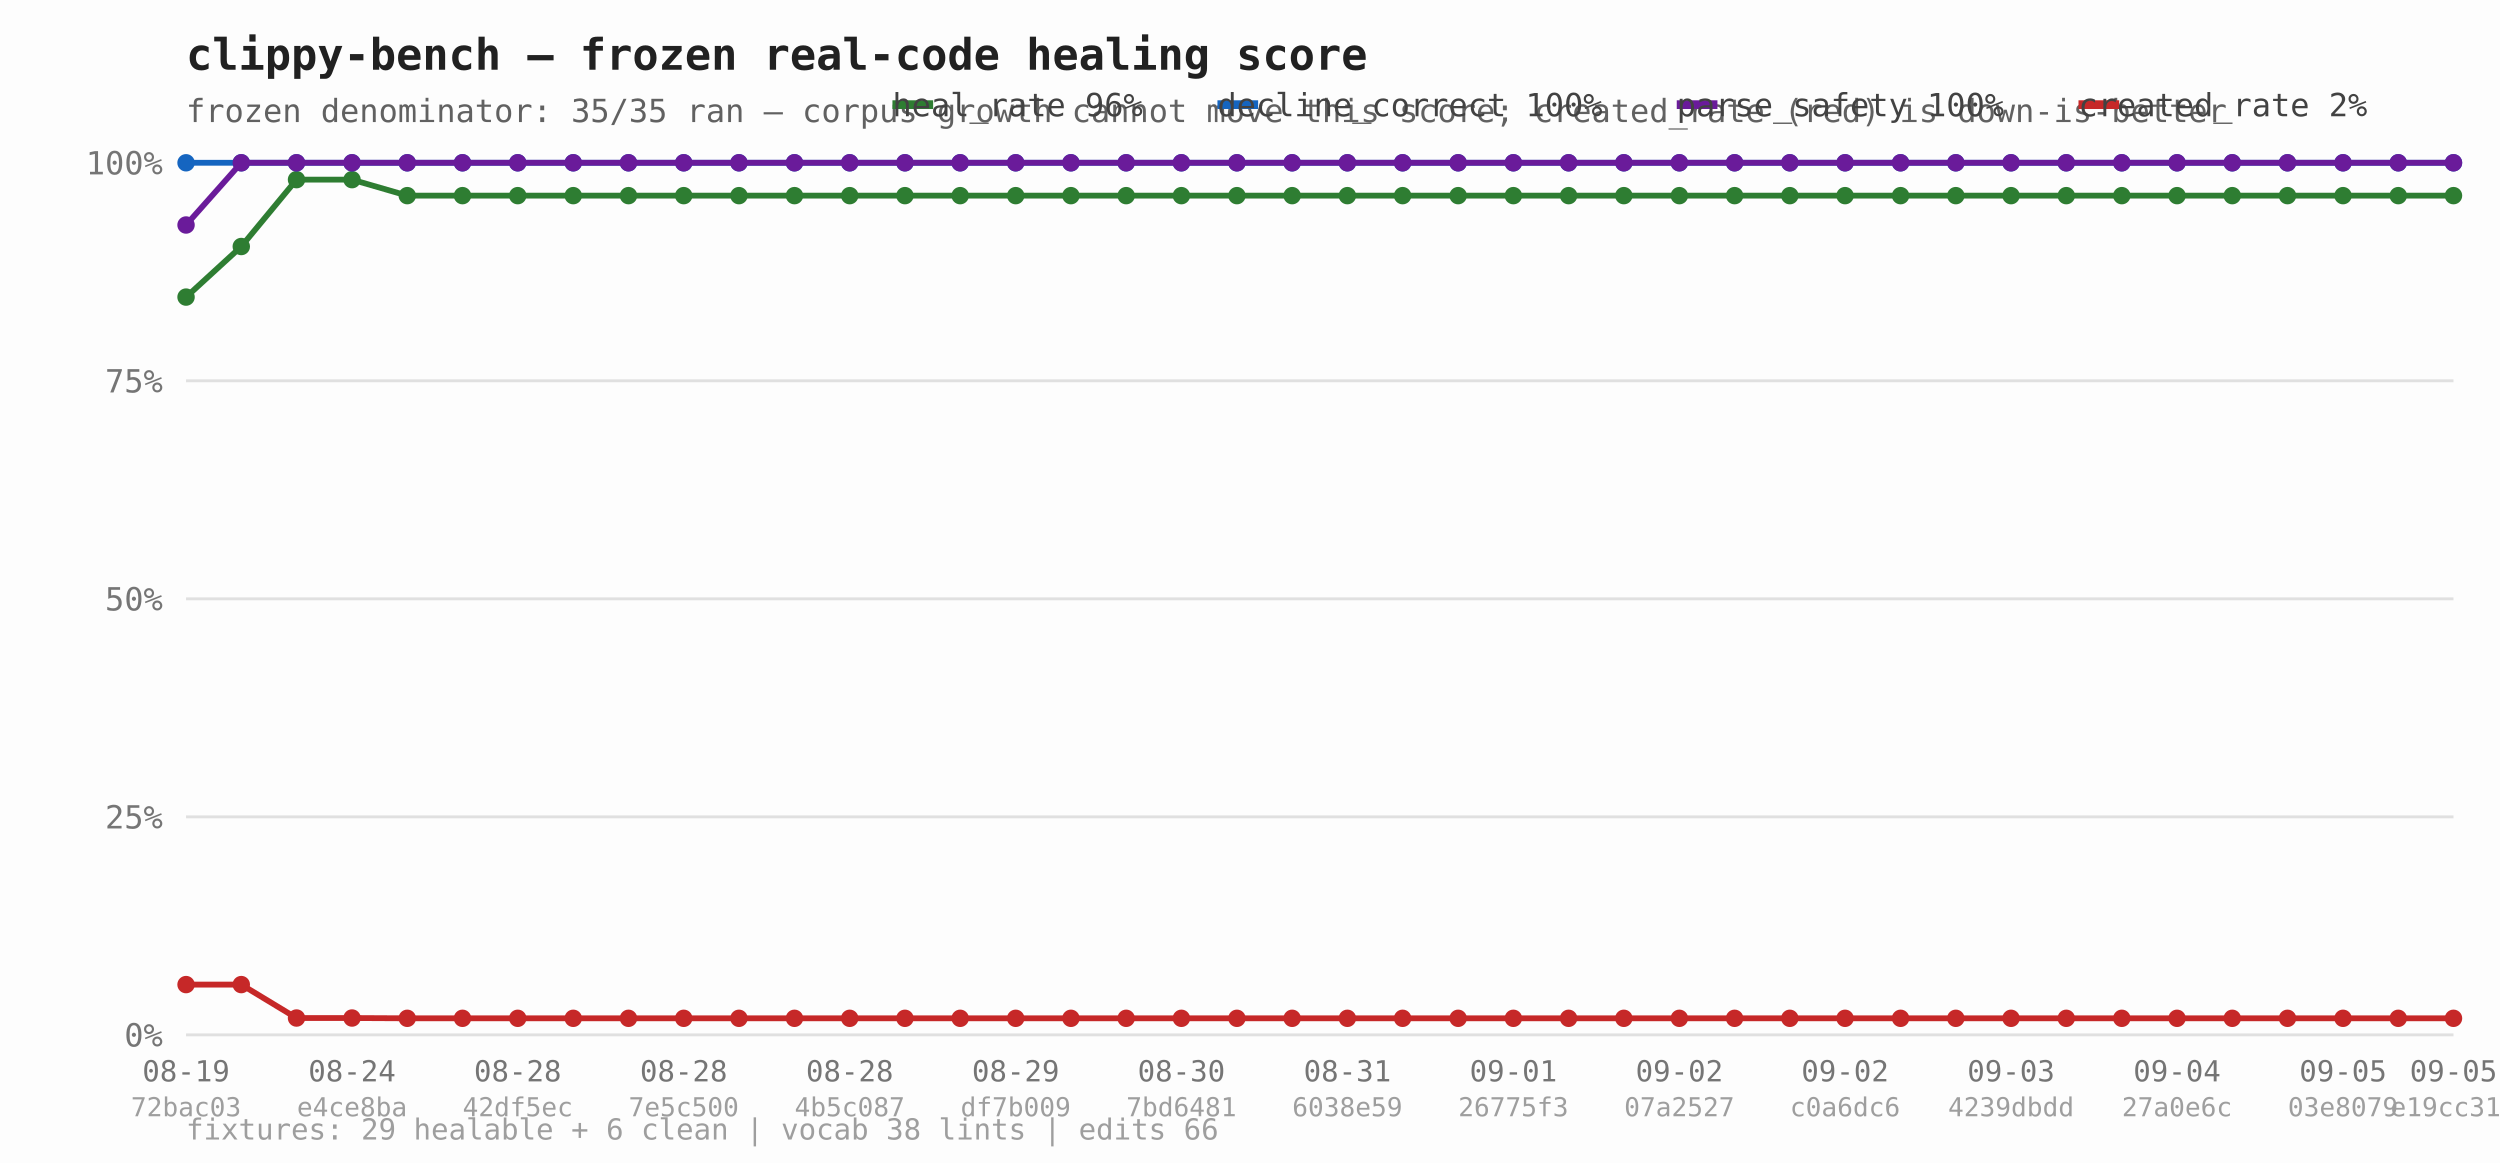
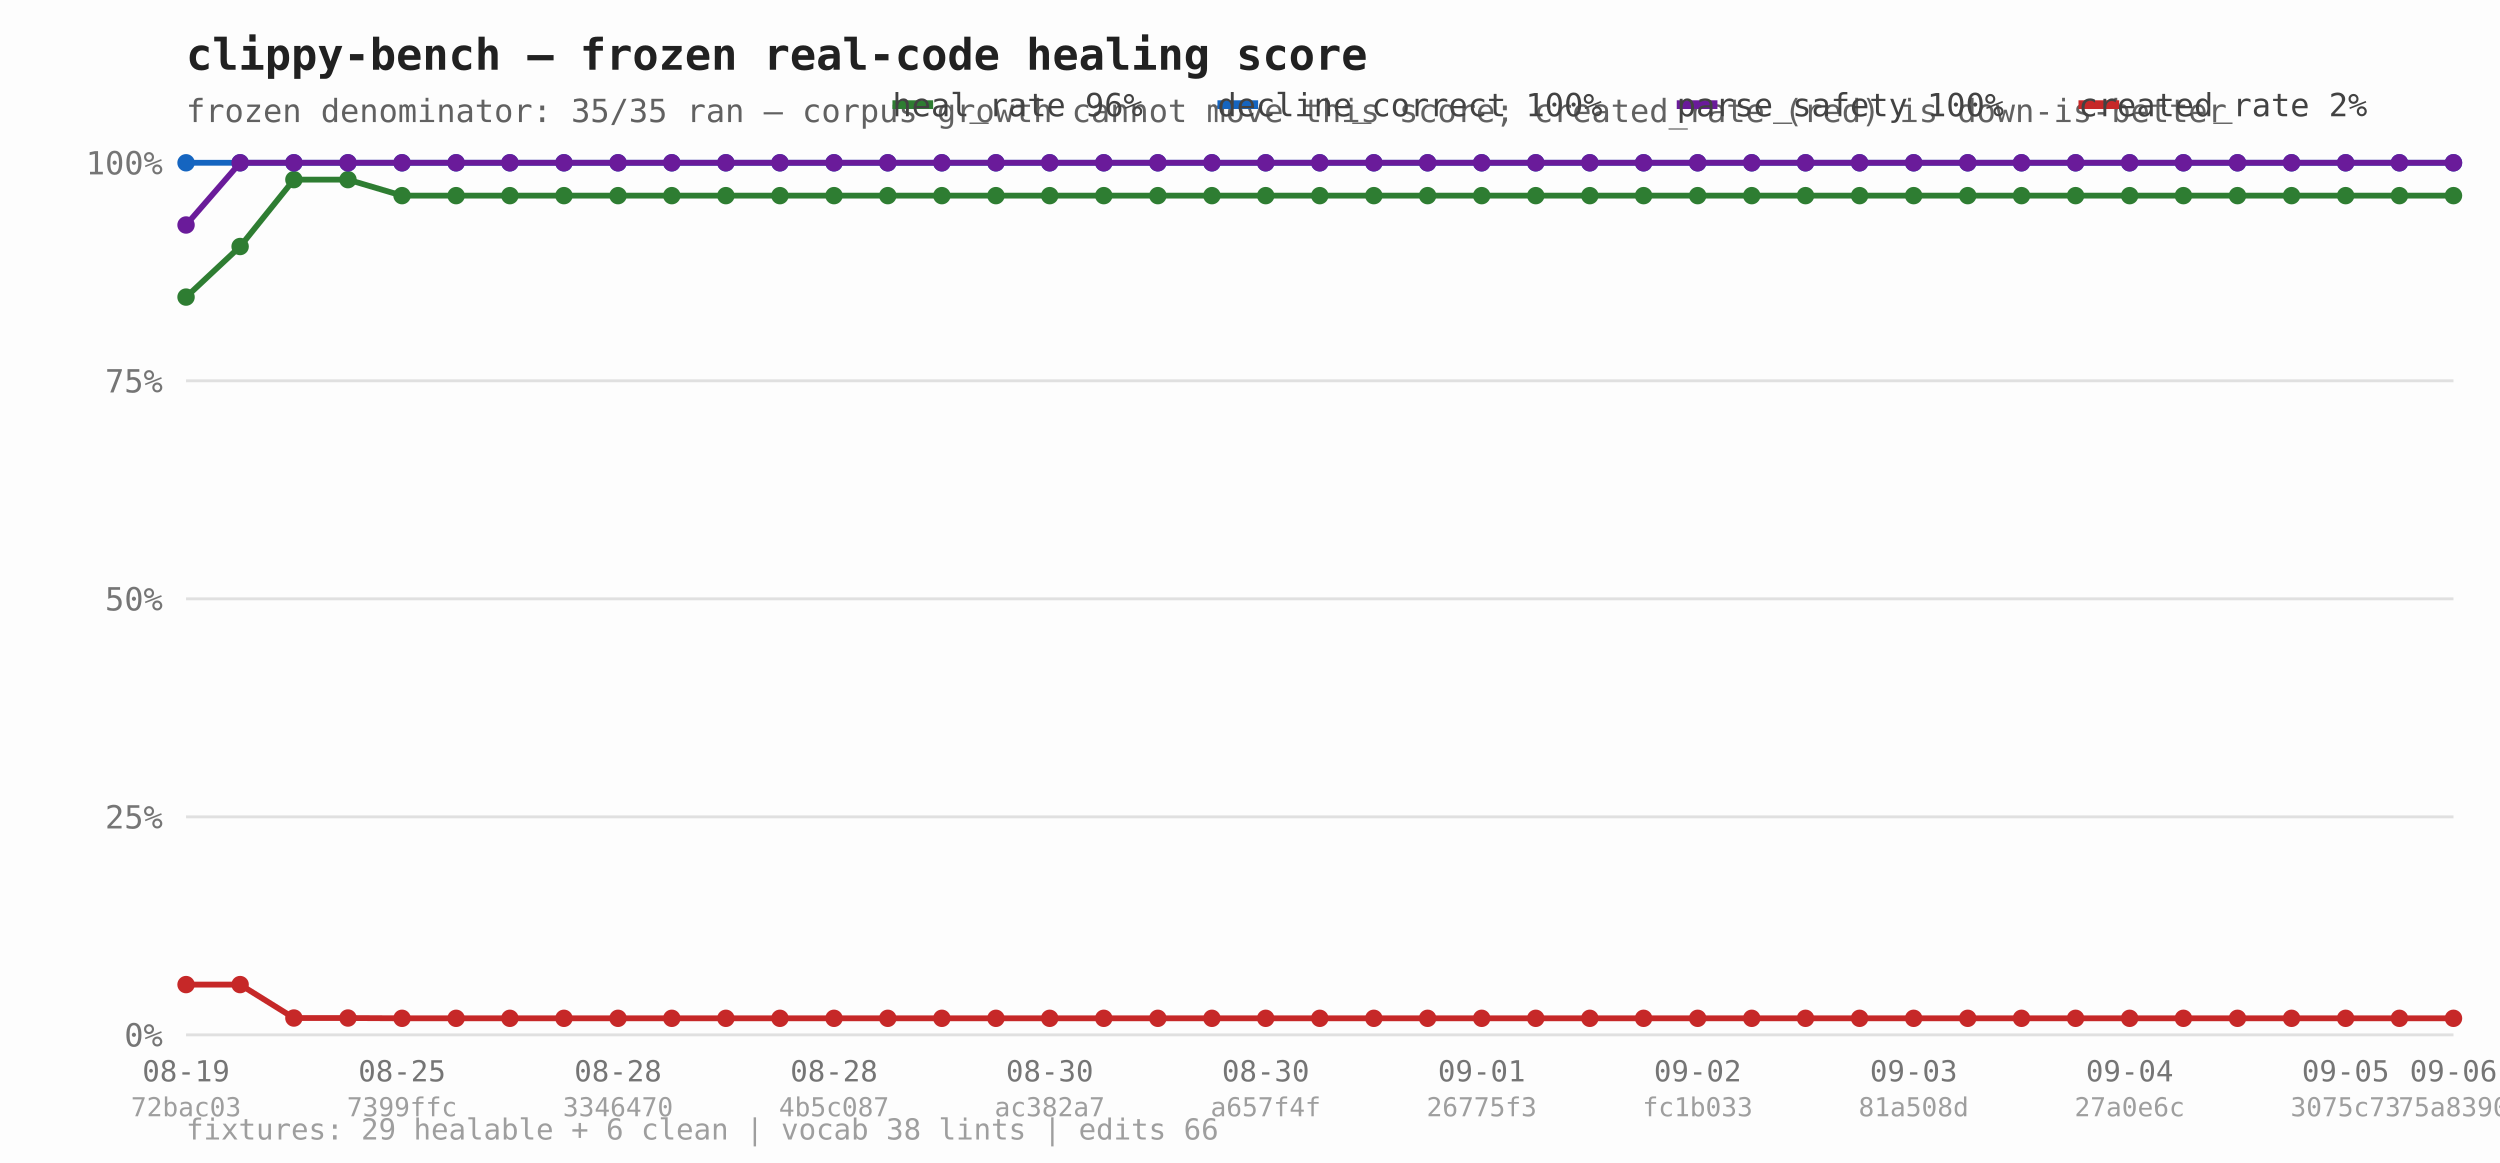
<svg xmlns="http://www.w3.org/2000/svg" width="860" height="400" viewBox="0 0 860 400" font-family="ui-monospace,Menlo,monospace">
  <rect width="100%" height="100%" fill="#fdfdfd" />
  <text x="64" y="24" font-size="15" font-weight="bold" fill="#212121">clippy-bench — frozen real-code healing score</text>
  <text x="64" y="42" font-size="11" fill="#616161">frozen denominator: 35/35 ran — corpus growth cannot move this score; created_rate (red) is down-is-better</text>
  <line x1="64" y1="356.0" x2="844" y2="356.0" stroke="#e0e0e0" stroke-width="1" />
  <text x="56" y="360.0" font-size="11" fill="#757575" text-anchor="end">0%</text>
  <line x1="64" y1="281.0" x2="844" y2="281.0" stroke="#e0e0e0" stroke-width="1" />
  <text x="56" y="285.0" font-size="11" fill="#757575" text-anchor="end">25%</text>
  <line x1="64" y1="206.0" x2="844" y2="206.0" stroke="#e0e0e0" stroke-width="1" />
  <text x="56" y="210.0" font-size="11" fill="#757575" text-anchor="end">50%</text>
  <line x1="64" y1="131.0" x2="844" y2="131.0" stroke="#e0e0e0" stroke-width="1" />
  <text x="56" y="135.0" font-size="11" fill="#757575" text-anchor="end">75%</text>
  <line x1="64" y1="56.0" x2="844" y2="56.0" stroke="#e0e0e0" stroke-width="1" />
  <text x="56" y="60.0" font-size="11" fill="#757575" text-anchor="end">100%</text>
  <line x1="715.0" y1="36" x2="729.0" y2="36" stroke="#c62828" stroke-width="3" />
  <text x="715.0" y="40" font-size="11" fill="#424242">created_rate 2%</text>
  <line x1="576.8" y1="36" x2="590.8" y2="36" stroke="#6a1b9a" stroke-width="3" />
  <text x="576.8" y="40" font-size="11" fill="#424242">parse_safety 100%</text>
  <line x1="418.8" y1="36" x2="432.8" y2="36" stroke="#1565c0" stroke-width="3" />
  <text x="418.8" y="40" font-size="11" fill="#424242">decline_correct 100%</text>
  <line x1="307.0" y1="36" x2="321.0" y2="36" stroke="#2e7d32" stroke-width="3" />
  <text x="307.0" y="40" font-size="11" fill="#424242">heal_rate 96%</text>
-   <path d="M 64.0 102.2 L 83.0 84.8 L 102.0 61.8 L 121.1 61.8 L 140.1 67.3 L 159.1 67.3 L 178.1 67.3 L 197.2 67.3 L 216.2 67.3 L 235.2 67.3 L 254.2 67.3 L 273.3 67.3 L 292.3 67.3 L 311.3 67.3 L 330.3 67.3 L 349.4 67.3 L 368.4 67.3 L 387.4 67.3 L 406.4 67.3 L 425.5 67.3 L 444.5 67.3 L 463.5 67.3 L 482.5 67.3 L 501.6 67.3 L 520.6 67.3 L 539.6 67.3 L 558.6 67.3 L 577.7 67.3 L 596.7 67.3 L 615.7 67.3 L 634.7 67.3 L 653.8 67.3 L 672.8 67.3 L 691.8 67.3 L 710.8 67.3 L 729.9 67.3 L 748.9 67.3 L 767.9 67.3 L 786.9 67.3 L 806.0 67.3 L 825.0 67.3 L 844.0 67.3" fill="none" stroke="#2e7d32" stroke-width="2" stroke-linejoin="round" stroke-linecap="round" />
+   <path d="M 64.0 102.2 L 82.6 84.8 L 101.1 61.8 L 119.7 61.8 L 138.3 67.3 L 156.9 67.3 L 175.4 67.3 L 194.0 67.3 L 212.6 67.3 L 231.1 67.3 L 249.7 67.3 L 268.3 67.3 L 286.9 67.3 L 305.4 67.3 L 324.0 67.3 L 342.6 67.3 L 361.1 67.3 L 379.7 67.3 L 398.3 67.3 L 416.9 67.3 L 435.4 67.3 L 454.0 67.3 L 472.6 67.3 L 491.1 67.3 L 509.7 67.3 L 528.3 67.3 L 546.9 67.3 L 565.4 67.3 L 584.0 67.3 L 602.6 67.3 L 621.1 67.3 L 639.7 67.3 L 658.3 67.3 L 676.9 67.3 L 695.4 67.3 L 714.0 67.3 L 732.6 67.3 L 751.1 67.3 L 769.7 67.3 L 788.3 67.3 L 806.9 67.3 L 825.4 67.3 L 844.0 67.3" fill="none" stroke="#2e7d32" stroke-width="2" stroke-linejoin="round" stroke-linecap="round" />
  <circle cx="64.0" cy="102.2" r="3" fill="#2e7d32" />
-   <circle cx="83.0" cy="84.8" r="3" fill="#2e7d32" />
-   <circle cx="102.0" cy="61.8" r="3" fill="#2e7d32" />
-   <circle cx="121.1" cy="61.8" r="3" fill="#2e7d32" />
-   <circle cx="140.1" cy="67.3" r="3" fill="#2e7d32" />
-   <circle cx="159.1" cy="67.3" r="3" fill="#2e7d32" />
-   <circle cx="178.1" cy="67.3" r="3" fill="#2e7d32" />
-   <circle cx="197.2" cy="67.3" r="3" fill="#2e7d32" />
-   <circle cx="216.2" cy="67.3" r="3" fill="#2e7d32" />
-   <circle cx="235.2" cy="67.3" r="3" fill="#2e7d32" />
-   <circle cx="254.2" cy="67.3" r="3" fill="#2e7d32" />
-   <circle cx="273.3" cy="67.3" r="3" fill="#2e7d32" />
-   <circle cx="292.3" cy="67.3" r="3" fill="#2e7d32" />
-   <circle cx="311.3" cy="67.3" r="3" fill="#2e7d32" />
-   <circle cx="330.3" cy="67.3" r="3" fill="#2e7d32" />
-   <circle cx="349.4" cy="67.3" r="3" fill="#2e7d32" />
-   <circle cx="368.4" cy="67.3" r="3" fill="#2e7d32" />
-   <circle cx="387.4" cy="67.3" r="3" fill="#2e7d32" />
-   <circle cx="406.4" cy="67.3" r="3" fill="#2e7d32" />
-   <circle cx="425.5" cy="67.3" r="3" fill="#2e7d32" />
-   <circle cx="444.5" cy="67.3" r="3" fill="#2e7d32" />
-   <circle cx="463.5" cy="67.3" r="3" fill="#2e7d32" />
-   <circle cx="482.5" cy="67.3" r="3" fill="#2e7d32" />
-   <circle cx="501.6" cy="67.3" r="3" fill="#2e7d32" />
-   <circle cx="520.6" cy="67.3" r="3" fill="#2e7d32" />
-   <circle cx="539.6" cy="67.3" r="3" fill="#2e7d32" />
-   <circle cx="558.6" cy="67.3" r="3" fill="#2e7d32" />
-   <circle cx="577.7" cy="67.3" r="3" fill="#2e7d32" />
-   <circle cx="596.7" cy="67.3" r="3" fill="#2e7d32" />
-   <circle cx="615.7" cy="67.3" r="3" fill="#2e7d32" />
-   <circle cx="634.7" cy="67.3" r="3" fill="#2e7d32" />
-   <circle cx="653.8" cy="67.3" r="3" fill="#2e7d32" />
-   <circle cx="672.8" cy="67.3" r="3" fill="#2e7d32" />
-   <circle cx="691.8" cy="67.3" r="3" fill="#2e7d32" />
-   <circle cx="710.8" cy="67.3" r="3" fill="#2e7d32" />
-   <circle cx="729.9" cy="67.3" r="3" fill="#2e7d32" />
-   <circle cx="748.9" cy="67.3" r="3" fill="#2e7d32" />
-   <circle cx="767.9" cy="67.3" r="3" fill="#2e7d32" />
-   <circle cx="786.9" cy="67.3" r="3" fill="#2e7d32" />
-   <circle cx="806.0" cy="67.3" r="3" fill="#2e7d32" />
-   <circle cx="825.0" cy="67.3" r="3" fill="#2e7d32" />
+   <circle cx="82.6" cy="84.8" r="3" fill="#2e7d32" />
+   <circle cx="101.1" cy="61.8" r="3" fill="#2e7d32" />
+   <circle cx="119.7" cy="61.8" r="3" fill="#2e7d32" />
+   <circle cx="138.3" cy="67.3" r="3" fill="#2e7d32" />
+   <circle cx="156.9" cy="67.3" r="3" fill="#2e7d32" />
+   <circle cx="175.4" cy="67.3" r="3" fill="#2e7d32" />
+   <circle cx="194.0" cy="67.3" r="3" fill="#2e7d32" />
+   <circle cx="212.6" cy="67.3" r="3" fill="#2e7d32" />
+   <circle cx="231.1" cy="67.3" r="3" fill="#2e7d32" />
+   <circle cx="249.7" cy="67.3" r="3" fill="#2e7d32" />
+   <circle cx="268.3" cy="67.3" r="3" fill="#2e7d32" />
+   <circle cx="286.9" cy="67.3" r="3" fill="#2e7d32" />
+   <circle cx="305.4" cy="67.3" r="3" fill="#2e7d32" />
+   <circle cx="324.0" cy="67.3" r="3" fill="#2e7d32" />
+   <circle cx="342.6" cy="67.3" r="3" fill="#2e7d32" />
+   <circle cx="361.1" cy="67.3" r="3" fill="#2e7d32" />
+   <circle cx="379.7" cy="67.3" r="3" fill="#2e7d32" />
+   <circle cx="398.3" cy="67.3" r="3" fill="#2e7d32" />
+   <circle cx="416.9" cy="67.3" r="3" fill="#2e7d32" />
+   <circle cx="435.4" cy="67.3" r="3" fill="#2e7d32" />
+   <circle cx="454.0" cy="67.3" r="3" fill="#2e7d32" />
+   <circle cx="472.6" cy="67.3" r="3" fill="#2e7d32" />
+   <circle cx="491.1" cy="67.3" r="3" fill="#2e7d32" />
+   <circle cx="509.7" cy="67.3" r="3" fill="#2e7d32" />
+   <circle cx="528.3" cy="67.3" r="3" fill="#2e7d32" />
+   <circle cx="546.9" cy="67.3" r="3" fill="#2e7d32" />
+   <circle cx="565.4" cy="67.3" r="3" fill="#2e7d32" />
+   <circle cx="584.0" cy="67.3" r="3" fill="#2e7d32" />
+   <circle cx="602.6" cy="67.3" r="3" fill="#2e7d32" />
+   <circle cx="621.1" cy="67.3" r="3" fill="#2e7d32" />
+   <circle cx="639.7" cy="67.3" r="3" fill="#2e7d32" />
+   <circle cx="658.3" cy="67.3" r="3" fill="#2e7d32" />
+   <circle cx="676.9" cy="67.3" r="3" fill="#2e7d32" />
+   <circle cx="695.4" cy="67.3" r="3" fill="#2e7d32" />
+   <circle cx="714.0" cy="67.3" r="3" fill="#2e7d32" />
+   <circle cx="732.6" cy="67.3" r="3" fill="#2e7d32" />
+   <circle cx="751.1" cy="67.3" r="3" fill="#2e7d32" />
+   <circle cx="769.7" cy="67.3" r="3" fill="#2e7d32" />
+   <circle cx="788.3" cy="67.3" r="3" fill="#2e7d32" />
+   <circle cx="806.9" cy="67.3" r="3" fill="#2e7d32" />
+   <circle cx="825.4" cy="67.3" r="3" fill="#2e7d32" />
  <circle cx="844.0" cy="67.3" r="3" fill="#2e7d32" />
-   <path d="M 64.0 56.0 L 83.0 56.0 L 102.0 56.0 L 121.1 56.0 L 140.1 56.0 L 159.1 56.0 L 178.1 56.0 L 197.2 56.0 L 216.2 56.0 L 235.2 56.0 L 254.2 56.0 L 273.3 56.0 L 292.3 56.0 L 311.3 56.0 L 330.3 56.0 L 349.4 56.0 L 368.4 56.0 L 387.4 56.0 L 406.4 56.0 L 425.5 56.0 L 444.5 56.0 L 463.5 56.0 L 482.5 56.0 L 501.6 56.0 L 520.6 56.0 L 539.6 56.0 L 558.6 56.0 L 577.7 56.0 L 596.7 56.0 L 615.7 56.0 L 634.7 56.0 L 653.8 56.0 L 672.8 56.0 L 691.8 56.0 L 710.8 56.0 L 729.9 56.0 L 748.9 56.0 L 767.9 56.0 L 786.9 56.0 L 806.0 56.0 L 825.0 56.0 L 844.0 56.0" fill="none" stroke="#1565c0" stroke-width="2" stroke-linejoin="round" stroke-linecap="round" />
+   <path d="M 64.0 56.0 L 82.6 56.0 L 101.1 56.0 L 119.7 56.0 L 138.3 56.0 L 156.9 56.0 L 175.4 56.0 L 194.0 56.0 L 212.6 56.0 L 231.1 56.0 L 249.7 56.0 L 268.3 56.0 L 286.9 56.0 L 305.4 56.0 L 324.0 56.0 L 342.6 56.0 L 361.1 56.0 L 379.7 56.0 L 398.3 56.0 L 416.9 56.0 L 435.4 56.0 L 454.0 56.0 L 472.6 56.0 L 491.1 56.0 L 509.7 56.0 L 528.3 56.0 L 546.9 56.0 L 565.4 56.0 L 584.0 56.0 L 602.6 56.0 L 621.1 56.0 L 639.7 56.0 L 658.3 56.0 L 676.9 56.0 L 695.4 56.0 L 714.0 56.0 L 732.6 56.0 L 751.1 56.0 L 769.7 56.0 L 788.3 56.0 L 806.9 56.0 L 825.4 56.0 L 844.0 56.0" fill="none" stroke="#1565c0" stroke-width="2" stroke-linejoin="round" stroke-linecap="round" />
  <circle cx="64.0" cy="56.0" r="3" fill="#1565c0" />
-   <circle cx="83.0" cy="56.0" r="3" fill="#1565c0" />
-   <circle cx="102.0" cy="56.0" r="3" fill="#1565c0" />
-   <circle cx="121.1" cy="56.0" r="3" fill="#1565c0" />
-   <circle cx="140.1" cy="56.0" r="3" fill="#1565c0" />
-   <circle cx="159.1" cy="56.0" r="3" fill="#1565c0" />
-   <circle cx="178.1" cy="56.0" r="3" fill="#1565c0" />
-   <circle cx="197.2" cy="56.0" r="3" fill="#1565c0" />
-   <circle cx="216.2" cy="56.0" r="3" fill="#1565c0" />
-   <circle cx="235.2" cy="56.0" r="3" fill="#1565c0" />
-   <circle cx="254.2" cy="56.0" r="3" fill="#1565c0" />
-   <circle cx="273.3" cy="56.0" r="3" fill="#1565c0" />
-   <circle cx="292.3" cy="56.0" r="3" fill="#1565c0" />
-   <circle cx="311.3" cy="56.0" r="3" fill="#1565c0" />
-   <circle cx="330.3" cy="56.0" r="3" fill="#1565c0" />
-   <circle cx="349.4" cy="56.0" r="3" fill="#1565c0" />
-   <circle cx="368.4" cy="56.0" r="3" fill="#1565c0" />
-   <circle cx="387.4" cy="56.0" r="3" fill="#1565c0" />
-   <circle cx="406.4" cy="56.0" r="3" fill="#1565c0" />
-   <circle cx="425.5" cy="56.0" r="3" fill="#1565c0" />
-   <circle cx="444.5" cy="56.0" r="3" fill="#1565c0" />
-   <circle cx="463.5" cy="56.0" r="3" fill="#1565c0" />
-   <circle cx="482.5" cy="56.0" r="3" fill="#1565c0" />
-   <circle cx="501.6" cy="56.0" r="3" fill="#1565c0" />
-   <circle cx="520.6" cy="56.0" r="3" fill="#1565c0" />
-   <circle cx="539.6" cy="56.0" r="3" fill="#1565c0" />
-   <circle cx="558.6" cy="56.0" r="3" fill="#1565c0" />
-   <circle cx="577.7" cy="56.0" r="3" fill="#1565c0" />
-   <circle cx="596.7" cy="56.0" r="3" fill="#1565c0" />
-   <circle cx="615.7" cy="56.0" r="3" fill="#1565c0" />
-   <circle cx="634.7" cy="56.0" r="3" fill="#1565c0" />
-   <circle cx="653.8" cy="56.0" r="3" fill="#1565c0" />
-   <circle cx="672.8" cy="56.0" r="3" fill="#1565c0" />
-   <circle cx="691.8" cy="56.0" r="3" fill="#1565c0" />
-   <circle cx="710.8" cy="56.0" r="3" fill="#1565c0" />
-   <circle cx="729.9" cy="56.0" r="3" fill="#1565c0" />
-   <circle cx="748.9" cy="56.0" r="3" fill="#1565c0" />
-   <circle cx="767.9" cy="56.0" r="3" fill="#1565c0" />
-   <circle cx="786.9" cy="56.0" r="3" fill="#1565c0" />
-   <circle cx="806.0" cy="56.0" r="3" fill="#1565c0" />
-   <circle cx="825.0" cy="56.0" r="3" fill="#1565c0" />
+   <circle cx="82.6" cy="56.0" r="3" fill="#1565c0" />
+   <circle cx="101.1" cy="56.0" r="3" fill="#1565c0" />
+   <circle cx="119.7" cy="56.0" r="3" fill="#1565c0" />
+   <circle cx="138.3" cy="56.0" r="3" fill="#1565c0" />
+   <circle cx="156.9" cy="56.0" r="3" fill="#1565c0" />
+   <circle cx="175.4" cy="56.0" r="3" fill="#1565c0" />
+   <circle cx="194.0" cy="56.0" r="3" fill="#1565c0" />
+   <circle cx="212.6" cy="56.0" r="3" fill="#1565c0" />
+   <circle cx="231.1" cy="56.0" r="3" fill="#1565c0" />
+   <circle cx="249.7" cy="56.0" r="3" fill="#1565c0" />
+   <circle cx="268.3" cy="56.0" r="3" fill="#1565c0" />
+   <circle cx="286.9" cy="56.0" r="3" fill="#1565c0" />
+   <circle cx="305.4" cy="56.0" r="3" fill="#1565c0" />
+   <circle cx="324.0" cy="56.0" r="3" fill="#1565c0" />
+   <circle cx="342.6" cy="56.0" r="3" fill="#1565c0" />
+   <circle cx="361.1" cy="56.0" r="3" fill="#1565c0" />
+   <circle cx="379.7" cy="56.0" r="3" fill="#1565c0" />
+   <circle cx="398.3" cy="56.0" r="3" fill="#1565c0" />
+   <circle cx="416.9" cy="56.0" r="3" fill="#1565c0" />
+   <circle cx="435.4" cy="56.0" r="3" fill="#1565c0" />
+   <circle cx="454.0" cy="56.0" r="3" fill="#1565c0" />
+   <circle cx="472.6" cy="56.0" r="3" fill="#1565c0" />
+   <circle cx="491.1" cy="56.0" r="3" fill="#1565c0" />
+   <circle cx="509.7" cy="56.0" r="3" fill="#1565c0" />
+   <circle cx="528.3" cy="56.0" r="3" fill="#1565c0" />
+   <circle cx="546.9" cy="56.0" r="3" fill="#1565c0" />
+   <circle cx="565.4" cy="56.0" r="3" fill="#1565c0" />
+   <circle cx="584.0" cy="56.0" r="3" fill="#1565c0" />
+   <circle cx="602.6" cy="56.0" r="3" fill="#1565c0" />
+   <circle cx="621.1" cy="56.0" r="3" fill="#1565c0" />
+   <circle cx="639.7" cy="56.0" r="3" fill="#1565c0" />
+   <circle cx="658.3" cy="56.0" r="3" fill="#1565c0" />
+   <circle cx="676.9" cy="56.0" r="3" fill="#1565c0" />
+   <circle cx="695.4" cy="56.0" r="3" fill="#1565c0" />
+   <circle cx="714.0" cy="56.0" r="3" fill="#1565c0" />
+   <circle cx="732.6" cy="56.0" r="3" fill="#1565c0" />
+   <circle cx="751.1" cy="56.0" r="3" fill="#1565c0" />
+   <circle cx="769.7" cy="56.0" r="3" fill="#1565c0" />
+   <circle cx="788.3" cy="56.0" r="3" fill="#1565c0" />
+   <circle cx="806.9" cy="56.0" r="3" fill="#1565c0" />
+   <circle cx="825.4" cy="56.0" r="3" fill="#1565c0" />
  <circle cx="844.0" cy="56.0" r="3" fill="#1565c0" />
-   <path d="M 64.0 77.4 L 83.0 56.0 L 102.0 56.0 L 121.1 56.0 L 140.1 56.0 L 159.1 56.0 L 178.1 56.0 L 197.2 56.0 L 216.2 56.0 L 235.2 56.0 L 254.2 56.0 L 273.3 56.0 L 292.3 56.0 L 311.3 56.0 L 330.3 56.0 L 349.4 56.0 L 368.4 56.0 L 387.4 56.0 L 406.4 56.0 L 425.5 56.0 L 444.5 56.0 L 463.5 56.0 L 482.5 56.0 L 501.6 56.0 L 520.6 56.0 L 539.6 56.0 L 558.6 56.0 L 577.7 56.0 L 596.7 56.0 L 615.7 56.0 L 634.7 56.0 L 653.8 56.0 L 672.8 56.0 L 691.8 56.0 L 710.8 56.0 L 729.9 56.0 L 748.9 56.0 L 767.9 56.0 L 786.9 56.0 L 806.0 56.0 L 825.0 56.0 L 844.0 56.0" fill="none" stroke="#6a1b9a" stroke-width="2" stroke-linejoin="round" stroke-linecap="round" />
+   <path d="M 64.0 77.4 L 82.6 56.0 L 101.1 56.0 L 119.7 56.0 L 138.3 56.0 L 156.9 56.0 L 175.4 56.0 L 194.0 56.0 L 212.6 56.0 L 231.1 56.0 L 249.7 56.0 L 268.3 56.0 L 286.9 56.0 L 305.4 56.0 L 324.0 56.0 L 342.6 56.0 L 361.1 56.0 L 379.7 56.0 L 398.3 56.0 L 416.9 56.0 L 435.4 56.0 L 454.0 56.0 L 472.6 56.0 L 491.1 56.0 L 509.7 56.0 L 528.3 56.0 L 546.9 56.0 L 565.4 56.0 L 584.0 56.0 L 602.6 56.0 L 621.1 56.0 L 639.7 56.0 L 658.3 56.0 L 676.9 56.0 L 695.4 56.0 L 714.0 56.0 L 732.6 56.0 L 751.1 56.0 L 769.7 56.0 L 788.3 56.0 L 806.9 56.0 L 825.4 56.0 L 844.0 56.0" fill="none" stroke="#6a1b9a" stroke-width="2" stroke-linejoin="round" stroke-linecap="round" />
  <circle cx="64.0" cy="77.4" r="3" fill="#6a1b9a" />
-   <circle cx="83.0" cy="56.0" r="3" fill="#6a1b9a" />
-   <circle cx="102.0" cy="56.0" r="3" fill="#6a1b9a" />
-   <circle cx="121.1" cy="56.0" r="3" fill="#6a1b9a" />
-   <circle cx="140.1" cy="56.0" r="3" fill="#6a1b9a" />
-   <circle cx="159.1" cy="56.0" r="3" fill="#6a1b9a" />
-   <circle cx="178.1" cy="56.0" r="3" fill="#6a1b9a" />
-   <circle cx="197.2" cy="56.0" r="3" fill="#6a1b9a" />
-   <circle cx="216.2" cy="56.0" r="3" fill="#6a1b9a" />
-   <circle cx="235.2" cy="56.0" r="3" fill="#6a1b9a" />
-   <circle cx="254.2" cy="56.0" r="3" fill="#6a1b9a" />
-   <circle cx="273.3" cy="56.0" r="3" fill="#6a1b9a" />
-   <circle cx="292.3" cy="56.0" r="3" fill="#6a1b9a" />
-   <circle cx="311.3" cy="56.0" r="3" fill="#6a1b9a" />
-   <circle cx="330.3" cy="56.0" r="3" fill="#6a1b9a" />
-   <circle cx="349.4" cy="56.0" r="3" fill="#6a1b9a" />
-   <circle cx="368.4" cy="56.0" r="3" fill="#6a1b9a" />
-   <circle cx="387.4" cy="56.0" r="3" fill="#6a1b9a" />
-   <circle cx="406.4" cy="56.0" r="3" fill="#6a1b9a" />
-   <circle cx="425.5" cy="56.0" r="3" fill="#6a1b9a" />
-   <circle cx="444.5" cy="56.0" r="3" fill="#6a1b9a" />
-   <circle cx="463.5" cy="56.0" r="3" fill="#6a1b9a" />
-   <circle cx="482.5" cy="56.0" r="3" fill="#6a1b9a" />
-   <circle cx="501.6" cy="56.0" r="3" fill="#6a1b9a" />
-   <circle cx="520.6" cy="56.0" r="3" fill="#6a1b9a" />
-   <circle cx="539.6" cy="56.0" r="3" fill="#6a1b9a" />
-   <circle cx="558.6" cy="56.0" r="3" fill="#6a1b9a" />
-   <circle cx="577.7" cy="56.0" r="3" fill="#6a1b9a" />
-   <circle cx="596.7" cy="56.0" r="3" fill="#6a1b9a" />
-   <circle cx="615.7" cy="56.0" r="3" fill="#6a1b9a" />
-   <circle cx="634.7" cy="56.0" r="3" fill="#6a1b9a" />
-   <circle cx="653.8" cy="56.0" r="3" fill="#6a1b9a" />
-   <circle cx="672.8" cy="56.0" r="3" fill="#6a1b9a" />
-   <circle cx="691.8" cy="56.0" r="3" fill="#6a1b9a" />
-   <circle cx="710.8" cy="56.0" r="3" fill="#6a1b9a" />
-   <circle cx="729.9" cy="56.0" r="3" fill="#6a1b9a" />
-   <circle cx="748.9" cy="56.0" r="3" fill="#6a1b9a" />
-   <circle cx="767.9" cy="56.0" r="3" fill="#6a1b9a" />
-   <circle cx="786.9" cy="56.0" r="3" fill="#6a1b9a" />
-   <circle cx="806.0" cy="56.0" r="3" fill="#6a1b9a" />
-   <circle cx="825.0" cy="56.0" r="3" fill="#6a1b9a" />
+   <circle cx="82.6" cy="56.0" r="3" fill="#6a1b9a" />
+   <circle cx="101.1" cy="56.0" r="3" fill="#6a1b9a" />
+   <circle cx="119.7" cy="56.0" r="3" fill="#6a1b9a" />
+   <circle cx="138.3" cy="56.0" r="3" fill="#6a1b9a" />
+   <circle cx="156.9" cy="56.0" r="3" fill="#6a1b9a" />
+   <circle cx="175.4" cy="56.0" r="3" fill="#6a1b9a" />
+   <circle cx="194.0" cy="56.0" r="3" fill="#6a1b9a" />
+   <circle cx="212.6" cy="56.0" r="3" fill="#6a1b9a" />
+   <circle cx="231.1" cy="56.0" r="3" fill="#6a1b9a" />
+   <circle cx="249.7" cy="56.0" r="3" fill="#6a1b9a" />
+   <circle cx="268.3" cy="56.0" r="3" fill="#6a1b9a" />
+   <circle cx="286.9" cy="56.0" r="3" fill="#6a1b9a" />
+   <circle cx="305.4" cy="56.0" r="3" fill="#6a1b9a" />
+   <circle cx="324.0" cy="56.0" r="3" fill="#6a1b9a" />
+   <circle cx="342.6" cy="56.0" r="3" fill="#6a1b9a" />
+   <circle cx="361.1" cy="56.0" r="3" fill="#6a1b9a" />
+   <circle cx="379.7" cy="56.0" r="3" fill="#6a1b9a" />
+   <circle cx="398.3" cy="56.0" r="3" fill="#6a1b9a" />
+   <circle cx="416.9" cy="56.0" r="3" fill="#6a1b9a" />
+   <circle cx="435.4" cy="56.0" r="3" fill="#6a1b9a" />
+   <circle cx="454.0" cy="56.0" r="3" fill="#6a1b9a" />
+   <circle cx="472.6" cy="56.0" r="3" fill="#6a1b9a" />
+   <circle cx="491.1" cy="56.0" r="3" fill="#6a1b9a" />
+   <circle cx="509.7" cy="56.0" r="3" fill="#6a1b9a" />
+   <circle cx="528.3" cy="56.0" r="3" fill="#6a1b9a" />
+   <circle cx="546.9" cy="56.0" r="3" fill="#6a1b9a" />
+   <circle cx="565.4" cy="56.0" r="3" fill="#6a1b9a" />
+   <circle cx="584.0" cy="56.0" r="3" fill="#6a1b9a" />
+   <circle cx="602.6" cy="56.0" r="3" fill="#6a1b9a" />
+   <circle cx="621.1" cy="56.0" r="3" fill="#6a1b9a" />
+   <circle cx="639.7" cy="56.0" r="3" fill="#6a1b9a" />
+   <circle cx="658.3" cy="56.0" r="3" fill="#6a1b9a" />
+   <circle cx="676.9" cy="56.0" r="3" fill="#6a1b9a" />
+   <circle cx="695.4" cy="56.0" r="3" fill="#6a1b9a" />
+   <circle cx="714.0" cy="56.0" r="3" fill="#6a1b9a" />
+   <circle cx="732.6" cy="56.0" r="3" fill="#6a1b9a" />
+   <circle cx="751.1" cy="56.0" r="3" fill="#6a1b9a" />
+   <circle cx="769.7" cy="56.0" r="3" fill="#6a1b9a" />
+   <circle cx="788.3" cy="56.0" r="3" fill="#6a1b9a" />
+   <circle cx="806.9" cy="56.0" r="3" fill="#6a1b9a" />
+   <circle cx="825.4" cy="56.0" r="3" fill="#6a1b9a" />
  <circle cx="844.0" cy="56.0" r="3" fill="#6a1b9a" />
-   <path d="M 64.0 338.7 L 83.0 338.7 L 102.0 350.2 L 121.1 350.2 L 140.1 350.3 L 159.1 350.3 L 178.1 350.3 L 197.2 350.3 L 216.2 350.3 L 235.2 350.3 L 254.2 350.3 L 273.3 350.3 L 292.3 350.3 L 311.3 350.3 L 330.3 350.3 L 349.4 350.3 L 368.4 350.3 L 387.4 350.3 L 406.4 350.3 L 425.5 350.3 L 444.5 350.3 L 463.5 350.3 L 482.5 350.3 L 501.6 350.3 L 520.6 350.3 L 539.6 350.3 L 558.6 350.3 L 577.7 350.3 L 596.7 350.3 L 615.7 350.3 L 634.7 350.3 L 653.8 350.3 L 672.8 350.3 L 691.8 350.3 L 710.8 350.3 L 729.9 350.3 L 748.9 350.3 L 767.9 350.3 L 786.9 350.3 L 806.0 350.3 L 825.0 350.3 L 844.0 350.3" fill="none" stroke="#c62828" stroke-width="2" stroke-linejoin="round" stroke-linecap="round" />
+   <path d="M 64.0 338.7 L 82.6 338.7 L 101.1 350.2 L 119.7 350.2 L 138.3 350.3 L 156.9 350.3 L 175.4 350.3 L 194.0 350.3 L 212.6 350.3 L 231.1 350.3 L 249.7 350.3 L 268.3 350.3 L 286.9 350.3 L 305.4 350.3 L 324.0 350.3 L 342.6 350.3 L 361.1 350.3 L 379.7 350.3 L 398.3 350.3 L 416.9 350.3 L 435.4 350.3 L 454.0 350.3 L 472.6 350.3 L 491.1 350.3 L 509.7 350.3 L 528.3 350.3 L 546.9 350.3 L 565.4 350.3 L 584.0 350.3 L 602.6 350.3 L 621.1 350.3 L 639.7 350.3 L 658.3 350.3 L 676.9 350.3 L 695.4 350.3 L 714.0 350.3 L 732.6 350.3 L 751.1 350.3 L 769.7 350.3 L 788.3 350.3 L 806.9 350.3 L 825.4 350.3 L 844.0 350.3" fill="none" stroke="#c62828" stroke-width="2" stroke-linejoin="round" stroke-linecap="round" />
  <circle cx="64.0" cy="338.7" r="3" fill="#c62828" />
-   <circle cx="83.0" cy="338.7" r="3" fill="#c62828" />
-   <circle cx="102.0" cy="350.2" r="3" fill="#c62828" />
-   <circle cx="121.1" cy="350.2" r="3" fill="#c62828" />
-   <circle cx="140.1" cy="350.3" r="3" fill="#c62828" />
-   <circle cx="159.1" cy="350.3" r="3" fill="#c62828" />
-   <circle cx="178.1" cy="350.3" r="3" fill="#c62828" />
-   <circle cx="197.2" cy="350.3" r="3" fill="#c62828" />
-   <circle cx="216.2" cy="350.3" r="3" fill="#c62828" />
-   <circle cx="235.2" cy="350.3" r="3" fill="#c62828" />
-   <circle cx="254.2" cy="350.3" r="3" fill="#c62828" />
-   <circle cx="273.3" cy="350.3" r="3" fill="#c62828" />
-   <circle cx="292.3" cy="350.3" r="3" fill="#c62828" />
-   <circle cx="311.3" cy="350.3" r="3" fill="#c62828" />
-   <circle cx="330.3" cy="350.3" r="3" fill="#c62828" />
-   <circle cx="349.4" cy="350.3" r="3" fill="#c62828" />
-   <circle cx="368.4" cy="350.3" r="3" fill="#c62828" />
-   <circle cx="387.4" cy="350.3" r="3" fill="#c62828" />
-   <circle cx="406.4" cy="350.3" r="3" fill="#c62828" />
-   <circle cx="425.5" cy="350.3" r="3" fill="#c62828" />
-   <circle cx="444.5" cy="350.3" r="3" fill="#c62828" />
-   <circle cx="463.5" cy="350.3" r="3" fill="#c62828" />
-   <circle cx="482.5" cy="350.3" r="3" fill="#c62828" />
-   <circle cx="501.6" cy="350.3" r="3" fill="#c62828" />
-   <circle cx="520.6" cy="350.3" r="3" fill="#c62828" />
-   <circle cx="539.6" cy="350.3" r="3" fill="#c62828" />
-   <circle cx="558.6" cy="350.3" r="3" fill="#c62828" />
-   <circle cx="577.7" cy="350.3" r="3" fill="#c62828" />
-   <circle cx="596.7" cy="350.3" r="3" fill="#c62828" />
-   <circle cx="615.7" cy="350.3" r="3" fill="#c62828" />
-   <circle cx="634.7" cy="350.3" r="3" fill="#c62828" />
-   <circle cx="653.8" cy="350.3" r="3" fill="#c62828" />
-   <circle cx="672.8" cy="350.3" r="3" fill="#c62828" />
-   <circle cx="691.8" cy="350.3" r="3" fill="#c62828" />
-   <circle cx="710.8" cy="350.3" r="3" fill="#c62828" />
-   <circle cx="729.9" cy="350.3" r="3" fill="#c62828" />
-   <circle cx="748.9" cy="350.3" r="3" fill="#c62828" />
-   <circle cx="767.9" cy="350.3" r="3" fill="#c62828" />
-   <circle cx="786.9" cy="350.3" r="3" fill="#c62828" />
-   <circle cx="806.0" cy="350.3" r="3" fill="#c62828" />
-   <circle cx="825.0" cy="350.3" r="3" fill="#c62828" />
+   <circle cx="82.6" cy="338.7" r="3" fill="#c62828" />
+   <circle cx="101.1" cy="350.2" r="3" fill="#c62828" />
+   <circle cx="119.7" cy="350.2" r="3" fill="#c62828" />
+   <circle cx="138.3" cy="350.3" r="3" fill="#c62828" />
+   <circle cx="156.9" cy="350.3" r="3" fill="#c62828" />
+   <circle cx="175.4" cy="350.3" r="3" fill="#c62828" />
+   <circle cx="194.0" cy="350.3" r="3" fill="#c62828" />
+   <circle cx="212.6" cy="350.3" r="3" fill="#c62828" />
+   <circle cx="231.1" cy="350.3" r="3" fill="#c62828" />
+   <circle cx="249.7" cy="350.3" r="3" fill="#c62828" />
+   <circle cx="268.3" cy="350.3" r="3" fill="#c62828" />
+   <circle cx="286.9" cy="350.3" r="3" fill="#c62828" />
+   <circle cx="305.4" cy="350.3" r="3" fill="#c62828" />
+   <circle cx="324.0" cy="350.3" r="3" fill="#c62828" />
+   <circle cx="342.6" cy="350.3" r="3" fill="#c62828" />
+   <circle cx="361.1" cy="350.3" r="3" fill="#c62828" />
+   <circle cx="379.7" cy="350.3" r="3" fill="#c62828" />
+   <circle cx="398.3" cy="350.3" r="3" fill="#c62828" />
+   <circle cx="416.9" cy="350.3" r="3" fill="#c62828" />
+   <circle cx="435.4" cy="350.3" r="3" fill="#c62828" />
+   <circle cx="454.0" cy="350.3" r="3" fill="#c62828" />
+   <circle cx="472.6" cy="350.3" r="3" fill="#c62828" />
+   <circle cx="491.1" cy="350.3" r="3" fill="#c62828" />
+   <circle cx="509.7" cy="350.3" r="3" fill="#c62828" />
+   <circle cx="528.3" cy="350.3" r="3" fill="#c62828" />
+   <circle cx="546.9" cy="350.3" r="3" fill="#c62828" />
+   <circle cx="565.4" cy="350.3" r="3" fill="#c62828" />
+   <circle cx="584.0" cy="350.3" r="3" fill="#c62828" />
+   <circle cx="602.6" cy="350.3" r="3" fill="#c62828" />
+   <circle cx="621.1" cy="350.3" r="3" fill="#c62828" />
+   <circle cx="639.7" cy="350.3" r="3" fill="#c62828" />
+   <circle cx="658.3" cy="350.3" r="3" fill="#c62828" />
+   <circle cx="676.9" cy="350.3" r="3" fill="#c62828" />
+   <circle cx="695.4" cy="350.3" r="3" fill="#c62828" />
+   <circle cx="714.0" cy="350.3" r="3" fill="#c62828" />
+   <circle cx="732.6" cy="350.3" r="3" fill="#c62828" />
+   <circle cx="751.1" cy="350.3" r="3" fill="#c62828" />
+   <circle cx="769.7" cy="350.3" r="3" fill="#c62828" />
+   <circle cx="788.3" cy="350.3" r="3" fill="#c62828" />
+   <circle cx="806.9" cy="350.3" r="3" fill="#c62828" />
+   <circle cx="825.4" cy="350.3" r="3" fill="#c62828" />
  <circle cx="844.0" cy="350.3" r="3" fill="#c62828" />
  <text x="64.0" y="372.0" font-size="10" fill="#757575" text-anchor="middle">08-19</text>
  <text x="64.0" y="384.0" font-size="9" fill="#9e9e9e" text-anchor="middle">72bac03</text>
-   <text x="121.1" y="372.0" font-size="10" fill="#757575" text-anchor="middle">08-24</text>
-   <text x="121.1" y="384.0" font-size="9" fill="#9e9e9e" text-anchor="middle">e4ce8ba</text>
-   <text x="178.1" y="372.0" font-size="10" fill="#757575" text-anchor="middle">08-28</text>
-   <text x="178.1" y="384.0" font-size="9" fill="#9e9e9e" text-anchor="middle">42df5ec</text>
-   <text x="235.2" y="372.0" font-size="10" fill="#757575" text-anchor="middle">08-28</text>
-   <text x="235.2" y="384.0" font-size="9" fill="#9e9e9e" text-anchor="middle">7e5c500</text>
-   <text x="292.3" y="372.0" font-size="10" fill="#757575" text-anchor="middle">08-28</text>
-   <text x="292.3" y="384.0" font-size="9" fill="#9e9e9e" text-anchor="middle">4b5c087</text>
-   <text x="349.4" y="372.0" font-size="10" fill="#757575" text-anchor="middle">08-29</text>
-   <text x="349.4" y="384.0" font-size="9" fill="#9e9e9e" text-anchor="middle">df7b009</text>
-   <text x="406.4" y="372.0" font-size="10" fill="#757575" text-anchor="middle">08-30</text>
-   <text x="406.4" y="384.0" font-size="9" fill="#9e9e9e" text-anchor="middle">7bd6481</text>
-   <text x="463.5" y="372.0" font-size="10" fill="#757575" text-anchor="middle">08-31</text>
-   <text x="463.5" y="384.0" font-size="9" fill="#9e9e9e" text-anchor="middle">6038e59</text>
-   <text x="520.6" y="372.0" font-size="10" fill="#757575" text-anchor="middle">09-01</text>
-   <text x="520.6" y="384.0" font-size="9" fill="#9e9e9e" text-anchor="middle">26775f3</text>
-   <text x="577.7" y="372.0" font-size="10" fill="#757575" text-anchor="middle">09-02</text>
-   <text x="577.7" y="384.0" font-size="9" fill="#9e9e9e" text-anchor="middle">07a2527</text>
-   <text x="634.7" y="372.0" font-size="10" fill="#757575" text-anchor="middle">09-02</text>
-   <text x="634.7" y="384.0" font-size="9" fill="#9e9e9e" text-anchor="middle">c0a6dc6</text>
-   <text x="691.8" y="372.0" font-size="10" fill="#757575" text-anchor="middle">09-03</text>
-   <text x="691.8" y="384.0" font-size="9" fill="#9e9e9e" text-anchor="middle">4239dbdd</text>
-   <text x="748.9" y="372.0" font-size="10" fill="#757575" text-anchor="middle">09-04</text>
-   <text x="748.9" y="384.0" font-size="9" fill="#9e9e9e" text-anchor="middle">27a0e6c</text>
-   <text x="806.0" y="372.0" font-size="10" fill="#757575" text-anchor="middle">09-05</text>
-   <text x="806.0" y="384.0" font-size="9" fill="#9e9e9e" text-anchor="middle">03e8079</text>
-   <text x="844.0" y="372.0" font-size="10" fill="#757575" text-anchor="middle">09-05</text>
-   <text x="844.0" y="384.0" font-size="9" fill="#9e9e9e" text-anchor="middle">e19cc31f</text>
+   <text x="138.3" y="372.0" font-size="10" fill="#757575" text-anchor="middle">08-25</text>
+   <text x="138.3" y="384.0" font-size="9" fill="#9e9e9e" text-anchor="middle">7399ffc</text>
+   <text x="212.6" y="372.0" font-size="10" fill="#757575" text-anchor="middle">08-28</text>
+   <text x="212.6" y="384.0" font-size="9" fill="#9e9e9e" text-anchor="middle">3346470</text>
+   <text x="286.9" y="372.0" font-size="10" fill="#757575" text-anchor="middle">08-28</text>
+   <text x="286.9" y="384.0" font-size="9" fill="#9e9e9e" text-anchor="middle">4b5c087</text>
+   <text x="361.1" y="372.0" font-size="10" fill="#757575" text-anchor="middle">08-30</text>
+   <text x="361.1" y="384.0" font-size="9" fill="#9e9e9e" text-anchor="middle">ac382a7</text>
+   <text x="435.4" y="372.0" font-size="10" fill="#757575" text-anchor="middle">08-30</text>
+   <text x="435.4" y="384.0" font-size="9" fill="#9e9e9e" text-anchor="middle">a657f4f</text>
+   <text x="509.7" y="372.0" font-size="10" fill="#757575" text-anchor="middle">09-01</text>
+   <text x="509.7" y="384.0" font-size="9" fill="#9e9e9e" text-anchor="middle">26775f3</text>
+   <text x="584.0" y="372.0" font-size="10" fill="#757575" text-anchor="middle">09-02</text>
+   <text x="584.0" y="384.0" font-size="9" fill="#9e9e9e" text-anchor="middle">fc1b033</text>
+   <text x="658.3" y="372.0" font-size="10" fill="#757575" text-anchor="middle">09-03</text>
+   <text x="658.3" y="384.0" font-size="9" fill="#9e9e9e" text-anchor="middle">81a508d</text>
+   <text x="732.6" y="372.0" font-size="10" fill="#757575" text-anchor="middle">09-04</text>
+   <text x="732.6" y="384.0" font-size="9" fill="#9e9e9e" text-anchor="middle">27a0e6c</text>
+   <text x="806.9" y="372.0" font-size="10" fill="#757575" text-anchor="middle">09-05</text>
+   <text x="806.9" y="384.0" font-size="9" fill="#9e9e9e" text-anchor="middle">3075c73</text>
+   <text x="844.0" y="372.0" font-size="10" fill="#757575" text-anchor="middle">09-06</text>
+   <text x="844.0" y="384.0" font-size="9" fill="#9e9e9e" text-anchor="middle">75a8390</text>
  <text x="64" y="392.0" font-size="10" fill="#9e9e9e">fixtures: 29 healable + 6 clean | vocab 38 lints | edits 66</text>
</svg>
